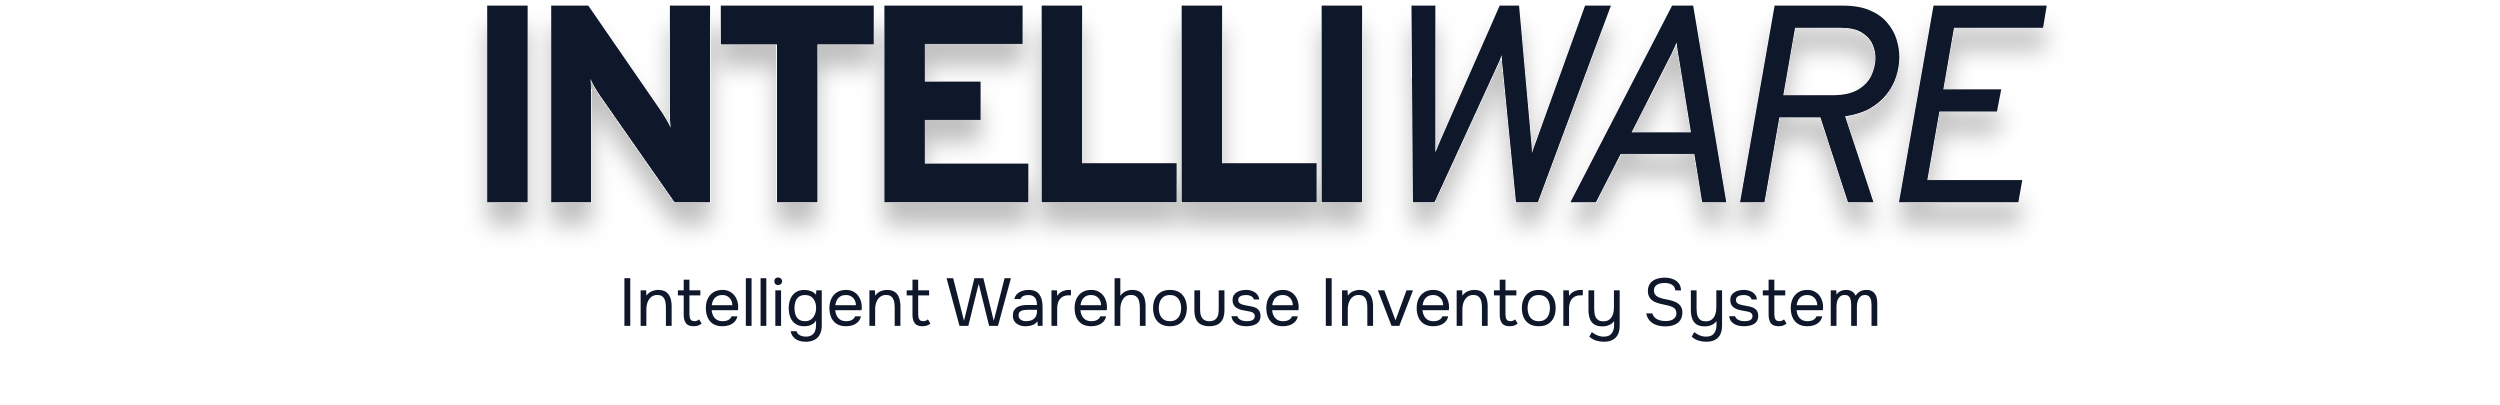
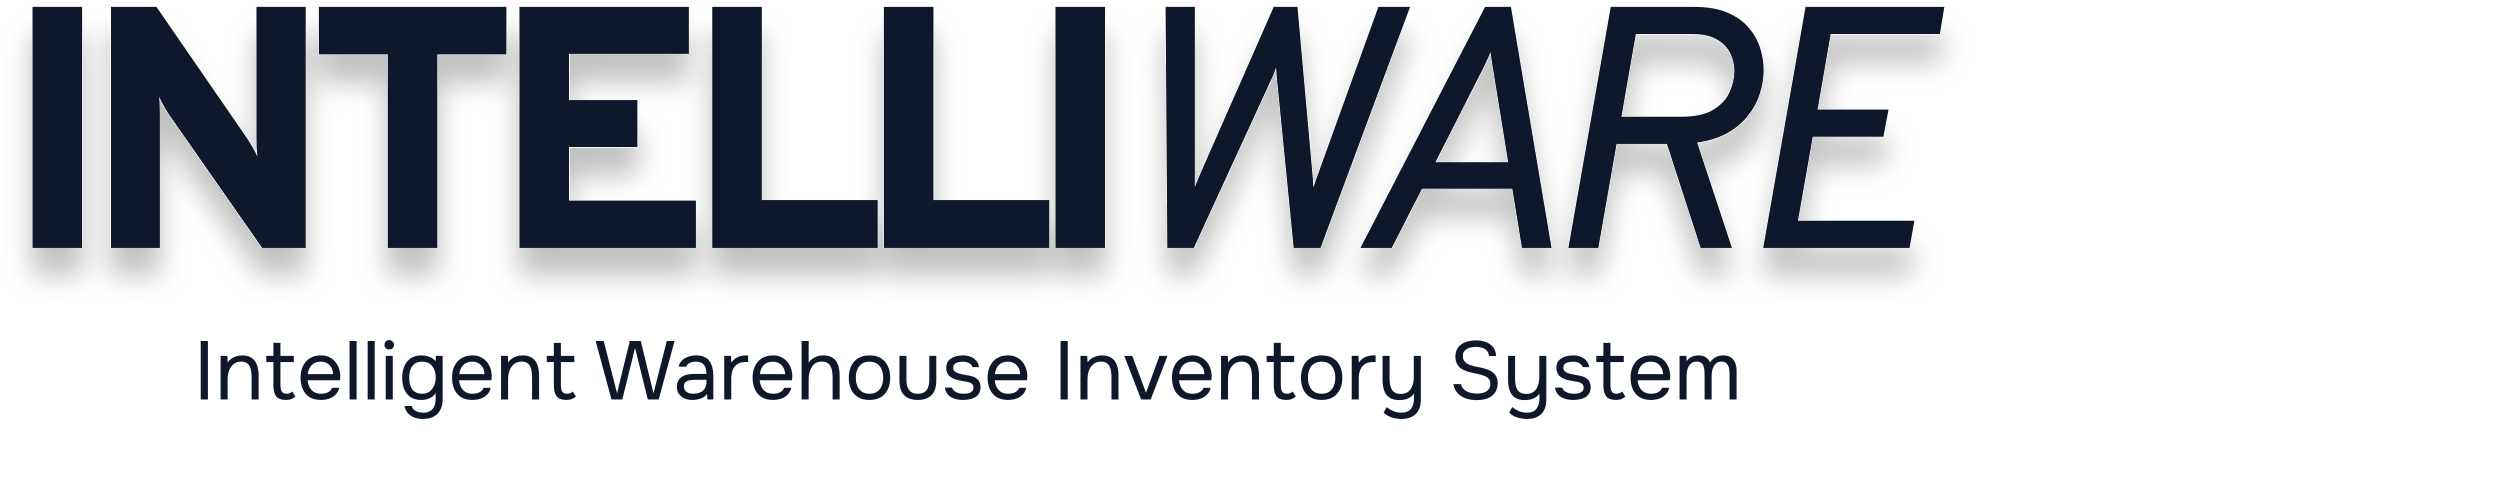
- <svg xmlns="http://www.w3.org/2000/svg" width="445" height="72" viewBox="0 0 445 72" fill="none">
+ <svg xmlns="http://www.w3.org/2000/svg" width="363" height="72" viewBox="82 0 363 72" fill="none">
  <g filter="url(#filter0_d_2012_111)">
    <path d="M86.722 36V1H93.922V36H86.722ZM98.115 36V1H104.715L117.94 20.175C118.107 20.442 118.348 20.842 118.665 21.375C118.982 21.908 119.223 22.375 119.39 22.775C119.34 22.425 119.298 21.975 119.265 21.425C119.248 20.858 119.24 20.433 119.24 20.15V1H126.39V36H120.065L106.565 16.675C106.382 16.408 106.132 16 105.815 15.45C105.515 14.9 105.273 14.425 105.09 14.025C105.157 14.458 105.19 14.925 105.19 15.425C105.207 15.908 105.215 16.325 105.215 16.675V36H98.115ZM138.301 36V7.9H128.301V1H155.526V7.9H145.501V36H138.301ZM157.423 36V1H182.023V7.825H164.623V14.525H174.548V21.35H164.623V29.125H183.048V36H157.423ZM185.418 36V1H192.618V29.05H209.443V36H185.418ZM210.336 36V1H217.536V29.05H234.361V36H210.336ZM235.254 36V1H242.454V36H235.254Z" fill="#0F172A" />
    <path d="M251.494 36L251.244 1H255.494V24.7C255.494 25.017 255.494 25.408 255.494 25.875C255.494 26.342 255.494 26.767 255.494 27.15C255.644 26.767 255.802 26.375 255.969 25.975C256.152 25.558 256.327 25.15 256.494 24.75L266.944 1H270.394L272.544 25C272.577 25.267 272.61 25.642 272.644 26.125C272.677 26.592 272.694 26.967 272.694 27.25C272.794 26.95 272.91 26.592 273.044 26.175C273.194 25.758 273.327 25.4 273.444 25.1L282.144 1H286.744L273.744 36H269.844L267.469 12.05C267.452 11.817 267.427 11.592 267.394 11.375C267.377 11.142 267.36 10.9 267.344 10.65C267.327 10.383 267.31 10.1 267.294 9.8C267.227 10.017 267.119 10.317 266.969 10.7C266.819 11.067 266.66 11.417 266.494 11.75L255.344 36H251.494ZM279.534 36L297.634 1H301.384L307.284 36H302.984L301.584 27.4H288.484L284.084 36H279.534ZM290.434 23.55H300.984L298.884 10.6C298.834 10.333 298.776 10 298.709 9.6C298.643 9.2 298.584 8.808 298.534 8.425C298.484 8.042 298.451 7.75 298.434 7.55C298.351 7.75 298.226 8.042 298.059 8.425C297.893 8.792 297.718 9.175 297.534 9.575C297.351 9.958 297.184 10.283 297.034 10.55L290.434 23.55ZM309.73 36L315.88 1H327.98C329.913 1 331.521 1.275 332.805 1.825C334.105 2.375 335.138 3.108 335.905 4.025C336.688 4.925 337.246 5.917 337.58 7C337.913 8.067 338.08 9.117 338.08 10.15C338.08 11.3 337.896 12.45 337.53 13.6C337.18 14.733 336.613 15.792 335.83 16.775C335.063 17.758 334.071 18.6 332.855 19.3C331.638 19.983 330.163 20.45 328.43 20.7L333.48 36H328.93L324.03 20.9H316.73L314.08 36H309.73ZM317.43 16.95H326.13C328.146 16.95 329.713 16.6 330.83 15.9C331.946 15.2 332.721 14.342 333.155 13.325C333.605 12.292 333.83 11.283 333.83 10.3C333.83 9.433 333.638 8.592 333.255 7.775C332.871 6.958 332.23 6.283 331.33 5.75C330.446 5.217 329.238 4.95 327.705 4.95H319.53L317.43 16.95ZM338.017 36L344.167 1H364.317L363.667 4.95H347.817L345.917 15.9H356.217L355.467 19.85H345.217L343.067 32.05H359.967L359.267 36H338.017Z" fill="#0F172A" />
  </g>
  <path d="M111.144 58V49.516H112.188V58H111.144ZM114.033 58V51.676H115.017L115.065 52.636C115.209 52.404 115.393 52.212 115.617 52.06C115.841 51.908 116.085 51.796 116.349 51.724C116.621 51.644 116.885 51.604 117.141 51.604C117.757 51.604 118.237 51.732 118.581 51.988C118.933 52.244 119.181 52.592 119.325 53.032C119.477 53.464 119.553 53.956 119.553 54.508V58H118.533V54.784C118.533 54.488 118.513 54.204 118.473 53.932C118.441 53.66 118.369 53.416 118.257 53.2C118.153 52.984 118.001 52.816 117.801 52.696C117.601 52.568 117.333 52.504 116.997 52.504C116.581 52.504 116.225 52.62 115.929 52.852C115.641 53.084 115.421 53.396 115.269 53.788C115.125 54.18 115.053 54.62 115.053 55.108V58H114.033ZM123.498 58.072C122.834 58.072 122.366 57.892 122.094 57.532C121.83 57.172 121.698 56.66 121.698 55.996V52.576H120.666V51.676H121.698V49.78H122.718V51.676H124.662V52.576H122.718V55.864C122.718 56.104 122.738 56.324 122.778 56.524C122.818 56.716 122.902 56.872 123.03 56.992C123.158 57.104 123.35 57.164 123.606 57.172C123.79 57.172 123.95 57.14 124.086 57.076C124.23 57.012 124.35 56.936 124.446 56.848L124.89 57.592C124.754 57.704 124.61 57.796 124.458 57.868C124.314 57.94 124.162 57.992 124.002 58.024C123.85 58.056 123.682 58.072 123.498 58.072ZM128.616 58.072C127.944 58.072 127.388 57.936 126.948 57.664C126.508 57.384 126.18 57 125.964 56.512C125.748 56.024 125.64 55.468 125.64 54.844C125.64 54.212 125.752 53.656 125.976 53.176C126.208 52.688 126.544 52.304 126.984 52.024C127.424 51.744 127.964 51.604 128.604 51.604C129.1 51.604 129.524 51.7 129.876 51.892C130.236 52.076 130.532 52.324 130.764 52.636C130.996 52.948 131.164 53.292 131.268 53.668C131.372 54.036 131.416 54.408 131.4 54.784C131.392 54.856 131.384 54.928 131.376 55C131.376 55.072 131.372 55.144 131.364 55.216H126.672C126.704 55.584 126.796 55.916 126.948 56.212C127.1 56.508 127.316 56.744 127.596 56.92C127.876 57.088 128.224 57.172 128.64 57.172C128.848 57.172 129.056 57.148 129.264 57.1C129.48 57.044 129.672 56.952 129.84 56.824C130.016 56.696 130.14 56.524 130.212 56.308H131.256C131.16 56.716 130.98 57.052 130.716 57.316C130.452 57.572 130.136 57.764 129.768 57.892C129.4 58.012 129.016 58.072 128.616 58.072ZM126.696 54.328H130.356C130.348 53.968 130.268 53.652 130.116 53.38C129.964 53.108 129.756 52.896 129.492 52.744C129.236 52.592 128.928 52.516 128.568 52.516C128.176 52.516 127.844 52.6 127.572 52.768C127.308 52.936 127.104 53.156 126.96 53.428C126.816 53.7 126.728 54 126.696 54.328ZM132.759 58V49.516H133.779V58H132.759ZM135.384 58V49.516H136.404V58H135.384ZM138.009 58V51.676H139.029V58H138.009ZM138.513 50.74C138.305 50.74 138.137 50.676 138.009 50.548C137.889 50.42 137.829 50.256 137.829 50.056C137.829 49.856 137.893 49.696 138.021 49.576C138.149 49.448 138.313 49.384 138.513 49.384C138.697 49.384 138.857 49.448 138.993 49.576C139.137 49.704 139.209 49.864 139.209 50.056C139.209 50.256 139.141 50.42 139.005 50.548C138.869 50.676 138.705 50.74 138.513 50.74ZM143.382 60.832C142.95 60.832 142.55 60.764 142.182 60.628C141.814 60.5 141.502 60.296 141.246 60.016C140.99 59.736 140.818 59.38 140.73 58.948H141.786C141.85 59.188 141.97 59.38 142.146 59.524C142.322 59.668 142.526 59.768 142.758 59.824C142.99 59.888 143.218 59.92 143.442 59.92C143.874 59.92 144.222 59.832 144.486 59.656C144.758 59.488 144.954 59.252 145.074 58.948C145.194 58.652 145.254 58.312 145.254 57.928V57.052C145.118 57.292 144.938 57.488 144.714 57.64C144.49 57.792 144.246 57.904 143.982 57.976C143.718 58.04 143.446 58.072 143.166 58.072C142.526 58.072 142.002 57.932 141.594 57.652C141.186 57.364 140.882 56.98 140.682 56.5C140.49 56.012 140.394 55.464 140.394 54.856C140.394 54.248 140.494 53.7 140.694 53.212C140.894 52.716 141.202 52.324 141.618 52.036C142.034 51.748 142.566 51.604 143.214 51.604C143.582 51.604 143.954 51.672 144.33 51.808C144.706 51.944 145.014 52.164 145.254 52.468L145.302 51.676H146.274V57.952C146.274 58.544 146.166 59.056 145.95 59.488C145.742 59.92 145.422 60.252 144.99 60.484C144.566 60.716 144.03 60.832 143.382 60.832ZM143.31 57.172C143.734 57.172 144.09 57.064 144.378 56.848C144.666 56.632 144.886 56.344 145.038 55.984C145.19 55.624 145.266 55.232 145.266 54.808C145.266 54.368 145.19 53.976 145.038 53.632C144.894 53.288 144.678 53.016 144.39 52.816C144.102 52.616 143.738 52.516 143.298 52.516C142.842 52.516 142.474 52.62 142.194 52.828C141.922 53.036 141.722 53.316 141.594 53.668C141.474 54.02 141.414 54.412 141.414 54.844C141.414 55.292 141.478 55.692 141.606 56.044C141.734 56.396 141.938 56.672 142.218 56.872C142.498 57.072 142.862 57.172 143.31 57.172ZM150.612 58.072C149.94 58.072 149.384 57.936 148.944 57.664C148.504 57.384 148.176 57 147.96 56.512C147.744 56.024 147.636 55.468 147.636 54.844C147.636 54.212 147.748 53.656 147.972 53.176C148.204 52.688 148.54 52.304 148.98 52.024C149.42 51.744 149.96 51.604 150.6 51.604C151.096 51.604 151.52 51.7 151.872 51.892C152.232 52.076 152.528 52.324 152.76 52.636C152.992 52.948 153.16 53.292 153.264 53.668C153.368 54.036 153.412 54.408 153.396 54.784C153.388 54.856 153.38 54.928 153.372 55C153.372 55.072 153.368 55.144 153.36 55.216H148.668C148.7 55.584 148.792 55.916 148.944 56.212C149.096 56.508 149.312 56.744 149.592 56.92C149.872 57.088 150.22 57.172 150.636 57.172C150.844 57.172 151.052 57.148 151.26 57.1C151.476 57.044 151.668 56.952 151.836 56.824C152.012 56.696 152.136 56.524 152.208 56.308H153.252C153.156 56.716 152.976 57.052 152.712 57.316C152.448 57.572 152.132 57.764 151.764 57.892C151.396 58.012 151.012 58.072 150.612 58.072ZM148.692 54.328H152.352C152.344 53.968 152.264 53.652 152.112 53.38C151.96 53.108 151.752 52.896 151.488 52.744C151.232 52.592 150.924 52.516 150.564 52.516C150.172 52.516 149.84 52.6 149.568 52.768C149.304 52.936 149.1 53.156 148.956 53.428C148.812 53.7 148.724 54 148.692 54.328ZM154.755 58V51.676H155.739L155.787 52.636C155.931 52.404 156.115 52.212 156.339 52.06C156.563 51.908 156.807 51.796 157.071 51.724C157.343 51.644 157.607 51.604 157.863 51.604C158.479 51.604 158.959 51.732 159.303 51.988C159.655 52.244 159.903 52.592 160.047 53.032C160.199 53.464 160.275 53.956 160.275 54.508V58H159.255V54.784C159.255 54.488 159.235 54.204 159.195 53.932C159.163 53.66 159.091 53.416 158.979 53.2C158.875 52.984 158.723 52.816 158.523 52.696C158.323 52.568 158.055 52.504 157.719 52.504C157.303 52.504 156.947 52.62 156.651 52.852C156.363 53.084 156.143 53.396 155.991 53.788C155.847 54.18 155.775 54.62 155.775 55.108V58H154.755ZM164.221 58.072C163.557 58.072 163.089 57.892 162.817 57.532C162.553 57.172 162.421 56.66 162.421 55.996V52.576H161.389V51.676H162.421V49.78H163.441V51.676H165.385V52.576H163.441V55.864C163.441 56.104 163.461 56.324 163.501 56.524C163.541 56.716 163.625 56.872 163.753 56.992C163.881 57.104 164.073 57.164 164.329 57.172C164.513 57.172 164.673 57.14 164.809 57.076C164.953 57.012 165.073 56.936 165.169 56.848L165.613 57.592C165.477 57.704 165.333 57.796 165.181 57.868C165.037 57.94 164.885 57.992 164.725 58.024C164.573 58.056 164.405 58.072 164.221 58.072ZM170.79 58L168.486 49.516H169.662L171.594 57.1L173.442 49.516H175.038L176.886 57.1L178.818 49.516H179.946L177.642 58H176.058L174.21 50.512L172.362 58H170.79ZM182.529 58.072C182.241 58.072 181.961 58.036 181.689 57.964C181.425 57.884 181.185 57.768 180.969 57.616C180.761 57.456 180.593 57.26 180.465 57.028C180.345 56.788 180.285 56.512 180.285 56.2C180.285 55.84 180.349 55.536 180.477 55.288C180.613 55.04 180.793 54.844 181.017 54.7C181.241 54.556 181.501 54.452 181.797 54.388C182.093 54.324 182.401 54.292 182.721 54.292H184.581C184.581 53.932 184.529 53.62 184.425 53.356C184.329 53.092 184.169 52.888 183.945 52.744C183.721 52.592 183.425 52.516 183.057 52.516C182.833 52.516 182.625 52.54 182.433 52.588C182.241 52.636 182.077 52.712 181.941 52.816C181.805 52.92 181.705 53.06 181.641 53.236H180.549C180.605 52.948 180.713 52.704 180.873 52.504C181.041 52.296 181.241 52.128 181.473 52C181.713 51.864 181.969 51.764 182.241 51.7C182.513 51.636 182.785 51.604 183.057 51.604C183.969 51.604 184.617 51.872 185.001 52.408C185.385 52.944 185.577 53.668 185.577 54.58V58H184.725L184.665 57.196C184.489 57.436 184.277 57.62 184.029 57.748C183.781 57.876 183.525 57.96 183.261 58C183.005 58.048 182.761 58.072 182.529 58.072ZM182.625 57.172C183.025 57.172 183.369 57.108 183.657 56.98C183.953 56.844 184.181 56.648 184.341 56.392C184.501 56.136 184.581 55.824 184.581 55.456V55.144H183.465C183.201 55.144 182.941 55.148 182.685 55.156C182.429 55.164 182.197 55.196 181.989 55.252C181.781 55.308 181.613 55.404 181.485 55.54C181.365 55.676 181.305 55.872 181.305 56.128C181.305 56.368 181.365 56.564 181.485 56.716C181.613 56.868 181.777 56.984 181.977 57.064C182.185 57.136 182.401 57.172 182.625 57.172ZM187.158 58V51.676H188.142L188.19 52.66C188.35 52.412 188.534 52.212 188.742 52.06C188.958 51.908 189.194 51.796 189.45 51.724C189.714 51.644 189.998 51.604 190.302 51.604C190.358 51.604 190.41 51.604 190.458 51.604C190.514 51.604 190.57 51.604 190.626 51.604V52.564H190.254C189.758 52.564 189.354 52.672 189.042 52.888C188.738 53.096 188.518 53.38 188.382 53.74C188.246 54.092 188.178 54.484 188.178 54.916V58H187.158ZM194.253 58.072C193.581 58.072 193.025 57.936 192.585 57.664C192.145 57.384 191.817 57 191.601 56.512C191.385 56.024 191.277 55.468 191.277 54.844C191.277 54.212 191.389 53.656 191.613 53.176C191.845 52.688 192.181 52.304 192.621 52.024C193.061 51.744 193.601 51.604 194.241 51.604C194.737 51.604 195.161 51.7 195.513 51.892C195.873 52.076 196.169 52.324 196.401 52.636C196.633 52.948 196.801 53.292 196.905 53.668C197.009 54.036 197.053 54.408 197.037 54.784C197.029 54.856 197.021 54.928 197.013 55C197.013 55.072 197.009 55.144 197.001 55.216H192.309C192.341 55.584 192.433 55.916 192.585 56.212C192.737 56.508 192.953 56.744 193.233 56.92C193.513 57.088 193.861 57.172 194.277 57.172C194.485 57.172 194.693 57.148 194.901 57.1C195.117 57.044 195.309 56.952 195.477 56.824C195.653 56.696 195.777 56.524 195.849 56.308H196.893C196.797 56.716 196.617 57.052 196.353 57.316C196.089 57.572 195.773 57.764 195.405 57.892C195.037 58.012 194.653 58.072 194.253 58.072ZM192.333 54.328H195.993C195.985 53.968 195.905 53.652 195.753 53.38C195.601 53.108 195.393 52.896 195.129 52.744C194.873 52.592 194.565 52.516 194.205 52.516C193.813 52.516 193.481 52.6 193.209 52.768C192.945 52.936 192.741 53.156 192.597 53.428C192.453 53.7 192.365 54 192.333 54.328ZM198.396 58V49.516H199.416V52.648C199.568 52.424 199.752 52.236 199.968 52.084C200.192 51.924 200.436 51.804 200.7 51.724C200.964 51.644 201.236 51.604 201.516 51.604C202.132 51.604 202.612 51.732 202.956 51.988C203.308 52.244 203.556 52.592 203.7 53.032C203.844 53.464 203.916 53.96 203.916 54.52V58H202.896V54.832C202.896 54.552 202.876 54.276 202.836 54.004C202.804 53.724 202.736 53.472 202.632 53.248C202.528 53.024 202.368 52.844 202.152 52.708C201.944 52.572 201.66 52.504 201.3 52.504C200.956 52.504 200.66 52.58 200.412 52.732C200.172 52.884 199.98 53.088 199.836 53.344C199.692 53.592 199.584 53.868 199.512 54.172C199.448 54.468 199.416 54.76 199.416 55.048V58H198.396ZM208.246 58.072C207.582 58.072 207.026 57.936 206.578 57.664C206.13 57.384 205.794 57 205.57 56.512C205.354 56.024 205.246 55.468 205.246 54.844C205.246 54.212 205.358 53.656 205.582 53.176C205.806 52.688 206.142 52.304 206.59 52.024C207.038 51.744 207.598 51.604 208.27 51.604C208.934 51.604 209.486 51.744 209.926 52.024C210.374 52.304 210.706 52.688 210.922 53.176C211.146 53.656 211.258 54.212 211.258 54.844C211.258 55.468 211.146 56.024 210.922 56.512C210.698 57 210.362 57.384 209.914 57.664C209.474 57.936 208.918 58.072 208.246 58.072ZM208.246 57.172C208.71 57.172 209.086 57.068 209.374 56.86C209.67 56.652 209.886 56.372 210.022 56.02C210.166 55.668 210.238 55.276 210.238 54.844C210.238 54.412 210.166 54.02 210.022 53.668C209.886 53.316 209.67 53.036 209.374 52.828C209.086 52.62 208.71 52.516 208.246 52.516C207.79 52.516 207.414 52.62 207.118 52.828C206.83 53.036 206.614 53.316 206.47 53.668C206.334 54.02 206.266 54.412 206.266 54.844C206.266 55.276 206.334 55.668 206.47 56.02C206.614 56.372 206.83 56.652 207.118 56.86C207.414 57.068 207.79 57.172 208.246 57.172ZM215.262 58.072C214.39 58.072 213.726 57.84 213.27 57.376C212.822 56.912 212.598 56.2 212.598 55.24V51.676H213.618V55.192C213.618 55.608 213.678 55.964 213.798 56.26C213.918 56.556 214.098 56.784 214.338 56.944C214.586 57.096 214.894 57.172 215.262 57.172C215.646 57.172 215.962 57.096 216.21 56.944C216.458 56.784 216.638 56.556 216.75 56.26C216.87 55.964 216.93 55.608 216.93 55.192V51.676H217.95V55.24C217.95 56.2 217.718 56.912 217.254 57.376C216.798 57.84 216.134 58.072 215.262 58.072ZM221.84 58.072C221.552 58.072 221.26 58.044 220.964 57.988C220.676 57.932 220.404 57.836 220.148 57.7C219.9 57.564 219.692 57.38 219.524 57.148C219.356 56.916 219.248 56.628 219.2 56.284H220.232C220.312 56.5 220.44 56.676 220.616 56.812C220.8 56.94 221.004 57.032 221.228 57.088C221.46 57.144 221.68 57.172 221.888 57.172C222.016 57.172 222.164 57.164 222.332 57.148C222.5 57.132 222.66 57.096 222.812 57.04C222.972 56.976 223.1 56.884 223.196 56.764C223.3 56.644 223.352 56.476 223.352 56.26C223.352 56.1 223.316 55.968 223.244 55.864C223.172 55.76 223.072 55.676 222.944 55.612C222.816 55.54 222.66 55.488 222.476 55.456C222.1 55.376 221.696 55.3 221.264 55.228C220.84 55.156 220.464 55.02 220.136 54.82C220.024 54.748 219.92 54.668 219.824 54.58C219.736 54.484 219.66 54.38 219.596 54.268C219.532 54.148 219.48 54.02 219.44 53.884C219.408 53.74 219.392 53.584 219.392 53.416C219.392 53.104 219.452 52.836 219.572 52.612C219.7 52.38 219.876 52.192 220.1 52.048C220.324 51.896 220.58 51.784 220.868 51.712C221.164 51.64 221.48 51.604 221.816 51.604C222.232 51.604 222.604 51.672 222.932 51.808C223.268 51.936 223.544 52.128 223.76 52.384C223.976 52.632 224.104 52.94 224.144 53.308H223.196C223.14 53.076 222.988 52.888 222.74 52.744C222.492 52.592 222.176 52.516 221.792 52.516C221.664 52.516 221.52 52.528 221.36 52.552C221.2 52.568 221.048 52.608 220.904 52.672C220.76 52.728 220.64 52.816 220.544 52.936C220.448 53.048 220.4 53.2 220.4 53.392C220.4 53.568 220.444 53.716 220.532 53.836C220.628 53.956 220.76 54.052 220.928 54.124C221.096 54.196 221.288 54.256 221.504 54.304C221.784 54.36 222.092 54.42 222.428 54.484C222.764 54.54 223.028 54.6 223.22 54.664C223.476 54.744 223.688 54.856 223.856 55C224.032 55.144 224.16 55.316 224.24 55.516C224.328 55.716 224.372 55.948 224.372 56.212C224.372 56.588 224.296 56.896 224.144 57.136C224 57.376 223.804 57.564 223.556 57.7C223.308 57.836 223.032 57.932 222.728 57.988C222.432 58.044 222.136 58.072 221.84 58.072ZM228.378 58.072C227.706 58.072 227.15 57.936 226.71 57.664C226.27 57.384 225.942 57 225.726 56.512C225.51 56.024 225.402 55.468 225.402 54.844C225.402 54.212 225.514 53.656 225.738 53.176C225.97 52.688 226.306 52.304 226.746 52.024C227.186 51.744 227.726 51.604 228.366 51.604C228.862 51.604 229.286 51.7 229.638 51.892C229.998 52.076 230.294 52.324 230.526 52.636C230.758 52.948 230.926 53.292 231.03 53.668C231.134 54.036 231.178 54.408 231.162 54.784C231.154 54.856 231.146 54.928 231.138 55C231.138 55.072 231.134 55.144 231.126 55.216H226.434C226.466 55.584 226.558 55.916 226.71 56.212C226.862 56.508 227.078 56.744 227.358 56.92C227.638 57.088 227.986 57.172 228.402 57.172C228.61 57.172 228.818 57.148 229.026 57.1C229.242 57.044 229.434 56.952 229.602 56.824C229.778 56.696 229.902 56.524 229.974 56.308H231.018C230.922 56.716 230.742 57.052 230.478 57.316C230.214 57.572 229.898 57.764 229.53 57.892C229.162 58.012 228.778 58.072 228.378 58.072ZM226.458 54.328H230.118C230.11 53.968 230.03 53.652 229.878 53.38C229.726 53.108 229.518 52.896 229.254 52.744C228.998 52.592 228.69 52.516 228.33 52.516C227.938 52.516 227.606 52.6 227.334 52.768C227.07 52.936 226.866 53.156 226.722 53.428C226.578 53.7 226.49 54 226.458 54.328ZM235.995 58V49.516H237.039V58H235.995ZM238.884 58V51.676H239.868L239.916 52.636C240.06 52.404 240.244 52.212 240.468 52.06C240.692 51.908 240.936 51.796 241.2 51.724C241.472 51.644 241.736 51.604 241.992 51.604C242.608 51.604 243.088 51.732 243.432 51.988C243.784 52.244 244.032 52.592 244.176 53.032C244.328 53.464 244.404 53.956 244.404 54.508V58H243.384V54.784C243.384 54.488 243.364 54.204 243.324 53.932C243.292 53.66 243.22 53.416 243.108 53.2C243.004 52.984 242.852 52.816 242.652 52.696C242.452 52.568 242.184 52.504 241.848 52.504C241.432 52.504 241.076 52.62 240.78 52.852C240.492 53.084 240.272 53.396 240.12 53.788C239.976 54.18 239.904 54.62 239.904 55.108V58H238.884ZM247.69 58L245.254 51.676H246.406L248.398 57.016L250.354 51.676H251.518L249.082 58H247.69ZM255.144 58.072C254.472 58.072 253.916 57.936 253.476 57.664C253.036 57.384 252.708 57 252.492 56.512C252.276 56.024 252.168 55.468 252.168 54.844C252.168 54.212 252.28 53.656 252.504 53.176C252.736 52.688 253.072 52.304 253.512 52.024C253.952 51.744 254.492 51.604 255.132 51.604C255.628 51.604 256.052 51.7 256.404 51.892C256.764 52.076 257.06 52.324 257.292 52.636C257.524 52.948 257.692 53.292 257.796 53.668C257.9 54.036 257.944 54.408 257.928 54.784C257.92 54.856 257.912 54.928 257.904 55C257.904 55.072 257.9 55.144 257.892 55.216H253.2C253.232 55.584 253.324 55.916 253.476 56.212C253.628 56.508 253.844 56.744 254.124 56.92C254.404 57.088 254.752 57.172 255.168 57.172C255.376 57.172 255.584 57.148 255.792 57.1C256.008 57.044 256.2 56.952 256.368 56.824C256.544 56.696 256.668 56.524 256.74 56.308H257.784C257.688 56.716 257.508 57.052 257.244 57.316C256.98 57.572 256.664 57.764 256.296 57.892C255.928 58.012 255.544 58.072 255.144 58.072ZM253.224 54.328H256.884C256.876 53.968 256.796 53.652 256.644 53.38C256.492 53.108 256.284 52.896 256.02 52.744C255.764 52.592 255.456 52.516 255.096 52.516C254.704 52.516 254.372 52.6 254.1 52.768C253.836 52.936 253.632 53.156 253.488 53.428C253.344 53.7 253.256 54 253.224 54.328ZM259.286 58V51.676H260.27L260.318 52.636C260.462 52.404 260.646 52.212 260.87 52.06C261.094 51.908 261.338 51.796 261.602 51.724C261.874 51.644 262.138 51.604 262.394 51.604C263.01 51.604 263.49 51.732 263.834 51.988C264.186 52.244 264.434 52.592 264.578 53.032C264.73 53.464 264.806 53.956 264.806 54.508V58H263.786V54.784C263.786 54.488 263.766 54.204 263.726 53.932C263.694 53.66 263.622 53.416 263.51 53.2C263.406 52.984 263.254 52.816 263.054 52.696C262.854 52.568 262.586 52.504 262.25 52.504C261.834 52.504 261.478 52.62 261.182 52.852C260.894 53.084 260.674 53.396 260.522 53.788C260.378 54.18 260.306 54.62 260.306 55.108V58H259.286ZM268.752 58.072C268.088 58.072 267.62 57.892 267.348 57.532C267.084 57.172 266.952 56.66 266.952 55.996V52.576H265.92V51.676H266.952V49.78H267.972V51.676H269.916V52.576H267.972V55.864C267.972 56.104 267.992 56.324 268.032 56.524C268.072 56.716 268.156 56.872 268.284 56.992C268.412 57.104 268.604 57.164 268.86 57.172C269.044 57.172 269.204 57.14 269.34 57.076C269.484 57.012 269.604 56.936 269.7 56.848L270.144 57.592C270.008 57.704 269.864 57.796 269.712 57.868C269.568 57.94 269.416 57.992 269.256 58.024C269.104 58.056 268.936 58.072 268.752 58.072ZM273.894 58.072C273.23 58.072 272.674 57.936 272.226 57.664C271.778 57.384 271.442 57 271.218 56.512C271.002 56.024 270.894 55.468 270.894 54.844C270.894 54.212 271.006 53.656 271.23 53.176C271.454 52.688 271.79 52.304 272.238 52.024C272.686 51.744 273.246 51.604 273.918 51.604C274.582 51.604 275.134 51.744 275.574 52.024C276.022 52.304 276.354 52.688 276.57 53.176C276.794 53.656 276.906 54.212 276.906 54.844C276.906 55.468 276.794 56.024 276.57 56.512C276.346 57 276.01 57.384 275.562 57.664C275.122 57.936 274.566 58.072 273.894 58.072ZM273.894 57.172C274.358 57.172 274.734 57.068 275.022 56.86C275.318 56.652 275.534 56.372 275.67 56.02C275.814 55.668 275.886 55.276 275.886 54.844C275.886 54.412 275.814 54.02 275.67 53.668C275.534 53.316 275.318 53.036 275.022 52.828C274.734 52.62 274.358 52.516 273.894 52.516C273.438 52.516 273.062 52.62 272.766 52.828C272.478 53.036 272.262 53.316 272.118 53.668C271.982 54.02 271.914 54.412 271.914 54.844C271.914 55.276 271.982 55.668 272.118 56.02C272.262 56.372 272.478 56.652 272.766 56.86C273.062 57.068 273.438 57.172 273.894 57.172ZM278.271 58V51.676H279.255L279.303 52.66C279.463 52.412 279.647 52.212 279.855 52.06C280.071 51.908 280.307 51.796 280.563 51.724C280.827 51.644 281.111 51.604 281.415 51.604C281.471 51.604 281.523 51.604 281.571 51.604C281.627 51.604 281.683 51.604 281.739 51.604V52.564H281.367C280.871 52.564 280.467 52.672 280.155 52.888C279.851 53.096 279.631 53.38 279.495 53.74C279.359 54.092 279.291 54.484 279.291 54.916V58H278.271ZM285.531 60.832C285.043 60.832 284.571 60.764 284.115 60.628C283.667 60.492 283.263 60.256 282.903 59.92L283.347 59.116C283.659 59.364 283.991 59.56 284.343 59.704C284.703 59.848 285.079 59.92 285.471 59.92C286.127 59.92 286.595 59.728 286.875 59.344C287.163 58.968 287.307 58.488 287.307 57.904V57.148C287.163 57.364 286.979 57.544 286.755 57.688C286.539 57.824 286.299 57.928 286.035 58C285.771 58.064 285.499 58.096 285.219 58.096C284.595 58.096 284.103 57.972 283.743 57.724C283.383 57.476 283.127 57.132 282.975 56.692C282.823 56.252 282.747 55.744 282.747 55.168V51.676H283.767V54.88C283.767 55.168 283.783 55.452 283.815 55.732C283.855 56.004 283.931 56.252 284.043 56.476C284.155 56.692 284.319 56.868 284.535 57.004C284.751 57.132 285.039 57.196 285.399 57.196C285.855 57.196 286.219 57.084 286.491 56.86C286.771 56.636 286.971 56.336 287.091 55.96C287.219 55.584 287.283 55.168 287.283 54.712V51.676H288.303V58C288.303 58.456 288.243 58.86 288.123 59.212C288.003 59.564 287.823 59.86 287.583 60.1C287.343 60.34 287.051 60.52 286.707 60.64C286.371 60.768 285.979 60.832 285.531 60.832ZM296.442 58.096C295.906 58.096 295.398 58.024 294.918 57.88C294.446 57.728 294.042 57.484 293.706 57.148C293.37 56.804 293.142 56.348 293.022 55.78H294.114C294.226 56.14 294.406 56.42 294.654 56.62C294.91 56.82 295.202 56.96 295.53 57.04C295.858 57.112 296.186 57.148 296.514 57.148C296.842 57.148 297.146 57.104 297.426 57.016C297.714 56.92 297.946 56.768 298.122 56.56C298.306 56.352 298.398 56.084 298.398 55.756C298.398 55.5 298.35 55.292 298.254 55.132C298.166 54.972 298.038 54.844 297.87 54.748C297.71 54.644 297.518 54.56 297.294 54.496C296.998 54.4 296.682 54.32 296.346 54.256C296.01 54.192 295.678 54.116 295.35 54.028C295.03 53.94 294.73 53.828 294.45 53.692C294.298 53.612 294.15 53.516 294.006 53.404C293.87 53.284 293.75 53.148 293.646 52.996C293.55 52.836 293.47 52.656 293.406 52.456C293.35 52.256 293.322 52.036 293.322 51.796C293.322 51.436 293.378 51.124 293.49 50.86C293.602 50.596 293.754 50.372 293.946 50.188C294.138 50.004 294.362 49.856 294.618 49.744C294.874 49.632 295.146 49.552 295.434 49.504C295.73 49.448 296.026 49.42 296.322 49.42C296.81 49.42 297.266 49.496 297.69 49.648C298.122 49.792 298.478 50.028 298.758 50.356C299.046 50.684 299.202 51.128 299.226 51.688H298.206C298.166 51.352 298.054 51.088 297.87 50.896C297.686 50.704 297.458 50.568 297.186 50.488C296.914 50.408 296.626 50.368 296.322 50.368C296.098 50.368 295.87 50.388 295.638 50.428C295.414 50.468 295.206 50.54 295.014 50.644C294.83 50.74 294.682 50.876 294.57 51.052C294.458 51.22 294.402 51.436 294.402 51.7C294.402 51.908 294.438 52.092 294.51 52.252C294.59 52.412 294.694 52.548 294.822 52.66C294.958 52.764 295.106 52.852 295.266 52.924C295.65 53.084 296.074 53.204 296.538 53.284C297.01 53.356 297.45 53.464 297.858 53.608C298.098 53.688 298.318 53.788 298.518 53.908C298.718 54.028 298.886 54.168 299.022 54.328C299.166 54.488 299.274 54.672 299.346 54.88C299.426 55.08 299.466 55.308 299.466 55.564C299.466 56.028 299.386 56.424 299.226 56.752C299.066 57.072 298.846 57.332 298.566 57.532C298.286 57.732 297.962 57.876 297.594 57.964C297.234 58.052 296.85 58.096 296.442 58.096ZM303.754 60.832C303.266 60.832 302.794 60.764 302.338 60.628C301.89 60.492 301.486 60.256 301.126 59.92L301.57 59.116C301.882 59.364 302.214 59.56 302.566 59.704C302.926 59.848 303.302 59.92 303.694 59.92C304.35 59.92 304.818 59.728 305.098 59.344C305.386 58.968 305.53 58.488 305.53 57.904V57.148C305.386 57.364 305.202 57.544 304.978 57.688C304.762 57.824 304.522 57.928 304.258 58C303.994 58.064 303.722 58.096 303.442 58.096C302.818 58.096 302.326 57.972 301.966 57.724C301.606 57.476 301.35 57.132 301.198 56.692C301.046 56.252 300.97 55.744 300.97 55.168V51.676H301.99V54.88C301.99 55.168 302.006 55.452 302.038 55.732C302.078 56.004 302.154 56.252 302.266 56.476C302.378 56.692 302.542 56.868 302.758 57.004C302.974 57.132 303.262 57.196 303.622 57.196C304.078 57.196 304.442 57.084 304.714 56.86C304.994 56.636 305.194 56.336 305.314 55.96C305.442 55.584 305.506 55.168 305.506 54.712V51.676H306.526V58C306.526 58.456 306.466 58.86 306.346 59.212C306.226 59.564 306.046 59.86 305.806 60.1C305.566 60.34 305.274 60.52 304.93 60.64C304.594 60.768 304.202 60.832 303.754 60.832ZM310.434 58.072C310.146 58.072 309.854 58.044 309.558 57.988C309.27 57.932 308.998 57.836 308.742 57.7C308.494 57.564 308.286 57.38 308.118 57.148C307.95 56.916 307.842 56.628 307.794 56.284H308.826C308.906 56.5 309.034 56.676 309.21 56.812C309.394 56.94 309.598 57.032 309.822 57.088C310.054 57.144 310.274 57.172 310.482 57.172C310.61 57.172 310.758 57.164 310.926 57.148C311.094 57.132 311.254 57.096 311.406 57.04C311.566 56.976 311.694 56.884 311.79 56.764C311.894 56.644 311.946 56.476 311.946 56.26C311.946 56.1 311.91 55.968 311.838 55.864C311.766 55.76 311.666 55.676 311.538 55.612C311.41 55.54 311.254 55.488 311.07 55.456C310.694 55.376 310.29 55.3 309.858 55.228C309.434 55.156 309.058 55.02 308.73 54.82C308.618 54.748 308.514 54.668 308.418 54.58C308.33 54.484 308.254 54.38 308.19 54.268C308.126 54.148 308.074 54.02 308.034 53.884C308.002 53.74 307.986 53.584 307.986 53.416C307.986 53.104 308.046 52.836 308.166 52.612C308.294 52.38 308.47 52.192 308.694 52.048C308.918 51.896 309.174 51.784 309.462 51.712C309.758 51.64 310.074 51.604 310.41 51.604C310.826 51.604 311.198 51.672 311.526 51.808C311.862 51.936 312.138 52.128 312.354 52.384C312.57 52.632 312.698 52.94 312.738 53.308H311.79C311.734 53.076 311.582 52.888 311.334 52.744C311.086 52.592 310.77 52.516 310.386 52.516C310.258 52.516 310.114 52.528 309.954 52.552C309.794 52.568 309.642 52.608 309.498 52.672C309.354 52.728 309.234 52.816 309.138 52.936C309.042 53.048 308.994 53.2 308.994 53.392C308.994 53.568 309.038 53.716 309.126 53.836C309.222 53.956 309.354 54.052 309.522 54.124C309.69 54.196 309.882 54.256 310.098 54.304C310.378 54.36 310.686 54.42 311.022 54.484C311.358 54.54 311.622 54.6 311.814 54.664C312.07 54.744 312.282 54.856 312.45 55C312.626 55.144 312.754 55.316 312.834 55.516C312.922 55.716 312.966 55.948 312.966 56.212C312.966 56.588 312.89 56.896 312.738 57.136C312.594 57.376 312.398 57.564 312.15 57.7C311.902 57.836 311.626 57.932 311.322 57.988C311.026 58.044 310.73 58.072 310.434 58.072ZM316.612 58.072C315.948 58.072 315.48 57.892 315.208 57.532C314.944 57.172 314.812 56.66 314.812 55.996V52.576H313.78V51.676H314.812V49.78H315.832V51.676H317.776V52.576H315.832V55.864C315.832 56.104 315.852 56.324 315.892 56.524C315.932 56.716 316.016 56.872 316.144 56.992C316.272 57.104 316.464 57.164 316.72 57.172C316.904 57.172 317.064 57.14 317.2 57.076C317.344 57.012 317.464 56.936 317.56 56.848L318.004 57.592C317.868 57.704 317.724 57.796 317.572 57.868C317.428 57.94 317.276 57.992 317.116 58.024C316.964 58.056 316.796 58.072 316.612 58.072ZM321.729 58.072C321.057 58.072 320.501 57.936 320.061 57.664C319.621 57.384 319.293 57 319.077 56.512C318.861 56.024 318.753 55.468 318.753 54.844C318.753 54.212 318.865 53.656 319.089 53.176C319.321 52.688 319.657 52.304 320.097 52.024C320.537 51.744 321.077 51.604 321.717 51.604C322.213 51.604 322.637 51.7 322.989 51.892C323.349 52.076 323.645 52.324 323.877 52.636C324.109 52.948 324.277 53.292 324.381 53.668C324.485 54.036 324.529 54.408 324.513 54.784C324.505 54.856 324.497 54.928 324.489 55C324.489 55.072 324.485 55.144 324.477 55.216H319.785C319.817 55.584 319.909 55.916 320.061 56.212C320.213 56.508 320.429 56.744 320.709 56.92C320.989 57.088 321.337 57.172 321.753 57.172C321.961 57.172 322.169 57.148 322.377 57.1C322.593 57.044 322.785 56.952 322.953 56.824C323.129 56.696 323.253 56.524 323.325 56.308H324.369C324.273 56.716 324.093 57.052 323.829 57.316C323.565 57.572 323.249 57.764 322.881 57.892C322.513 58.012 322.129 58.072 321.729 58.072ZM319.809 54.328H323.469C323.461 53.968 323.381 53.652 323.229 53.38C323.077 53.108 322.869 52.896 322.605 52.744C322.349 52.592 322.041 52.516 321.681 52.516C321.289 52.516 320.957 52.6 320.685 52.768C320.421 52.936 320.217 53.156 320.073 53.428C319.929 53.7 319.841 54 319.809 54.328ZM325.872 58V51.676H326.856L326.904 52.432C327.04 52.24 327.192 52.084 327.36 51.964C327.536 51.844 327.728 51.756 327.936 51.7C328.152 51.636 328.38 51.604 328.62 51.604C329.06 51.604 329.416 51.7 329.688 51.892C329.96 52.076 330.164 52.32 330.3 52.624C330.444 52.408 330.608 52.224 330.792 52.072C330.984 51.92 331.196 51.804 331.428 51.724C331.668 51.644 331.932 51.604 332.22 51.604C332.684 51.604 333.056 51.704 333.336 51.904C333.624 52.104 333.832 52.376 333.96 52.72C334.088 53.056 334.152 53.436 334.152 53.86V58H333.132V54.376C333.132 54.168 333.12 53.956 333.096 53.74C333.08 53.524 333.032 53.324 332.952 53.14C332.872 52.948 332.752 52.796 332.592 52.684C332.44 52.564 332.224 52.504 331.944 52.504C331.68 52.504 331.456 52.568 331.272 52.696C331.096 52.816 330.952 52.98 330.84 53.188C330.728 53.396 330.648 53.62 330.6 53.86C330.552 54.092 330.528 54.324 330.528 54.556V58H329.508V54.364C329.508 54.164 329.496 53.956 329.472 53.74C329.456 53.524 329.412 53.324 329.34 53.14C329.276 52.948 329.164 52.796 329.004 52.684C328.852 52.564 328.64 52.504 328.368 52.504C327.984 52.504 327.684 52.616 327.468 52.84C327.252 53.056 327.1 53.324 327.012 53.644C326.932 53.956 326.892 54.264 326.892 54.568V58H325.872Z" fill="#0F172A" />
  <defs>
    <filter id="filter0_d_2012_111" x="82.722" y="1" width="285.595" height="43" filterUnits="userSpaceOnUse" color-interpolation-filters="sRGB">
      <feFlood flood-opacity="0" result="BackgroundImageFix" />
      <feColorMatrix in="SourceAlpha" type="matrix" values="0 0 0 0 0 0 0 0 0 0 0 0 0 0 0 0 0 0 127 0" result="hardAlpha" />
      <feOffset dy="4" />
      <feGaussianBlur stdDeviation="2" />
      <feComposite in2="hardAlpha" operator="out" />
      <feColorMatrix type="matrix" values="0 0 0 0 0 0 0 0 0 0 0 0 0 0 0 0 0 0 0.25 0" />
      <feBlend mode="normal" in2="BackgroundImageFix" result="effect1_dropShadow_2012_111" />
      <feBlend mode="normal" in="SourceGraphic" in2="effect1_dropShadow_2012_111" result="shape" />
    </filter>
  </defs>
</svg>
